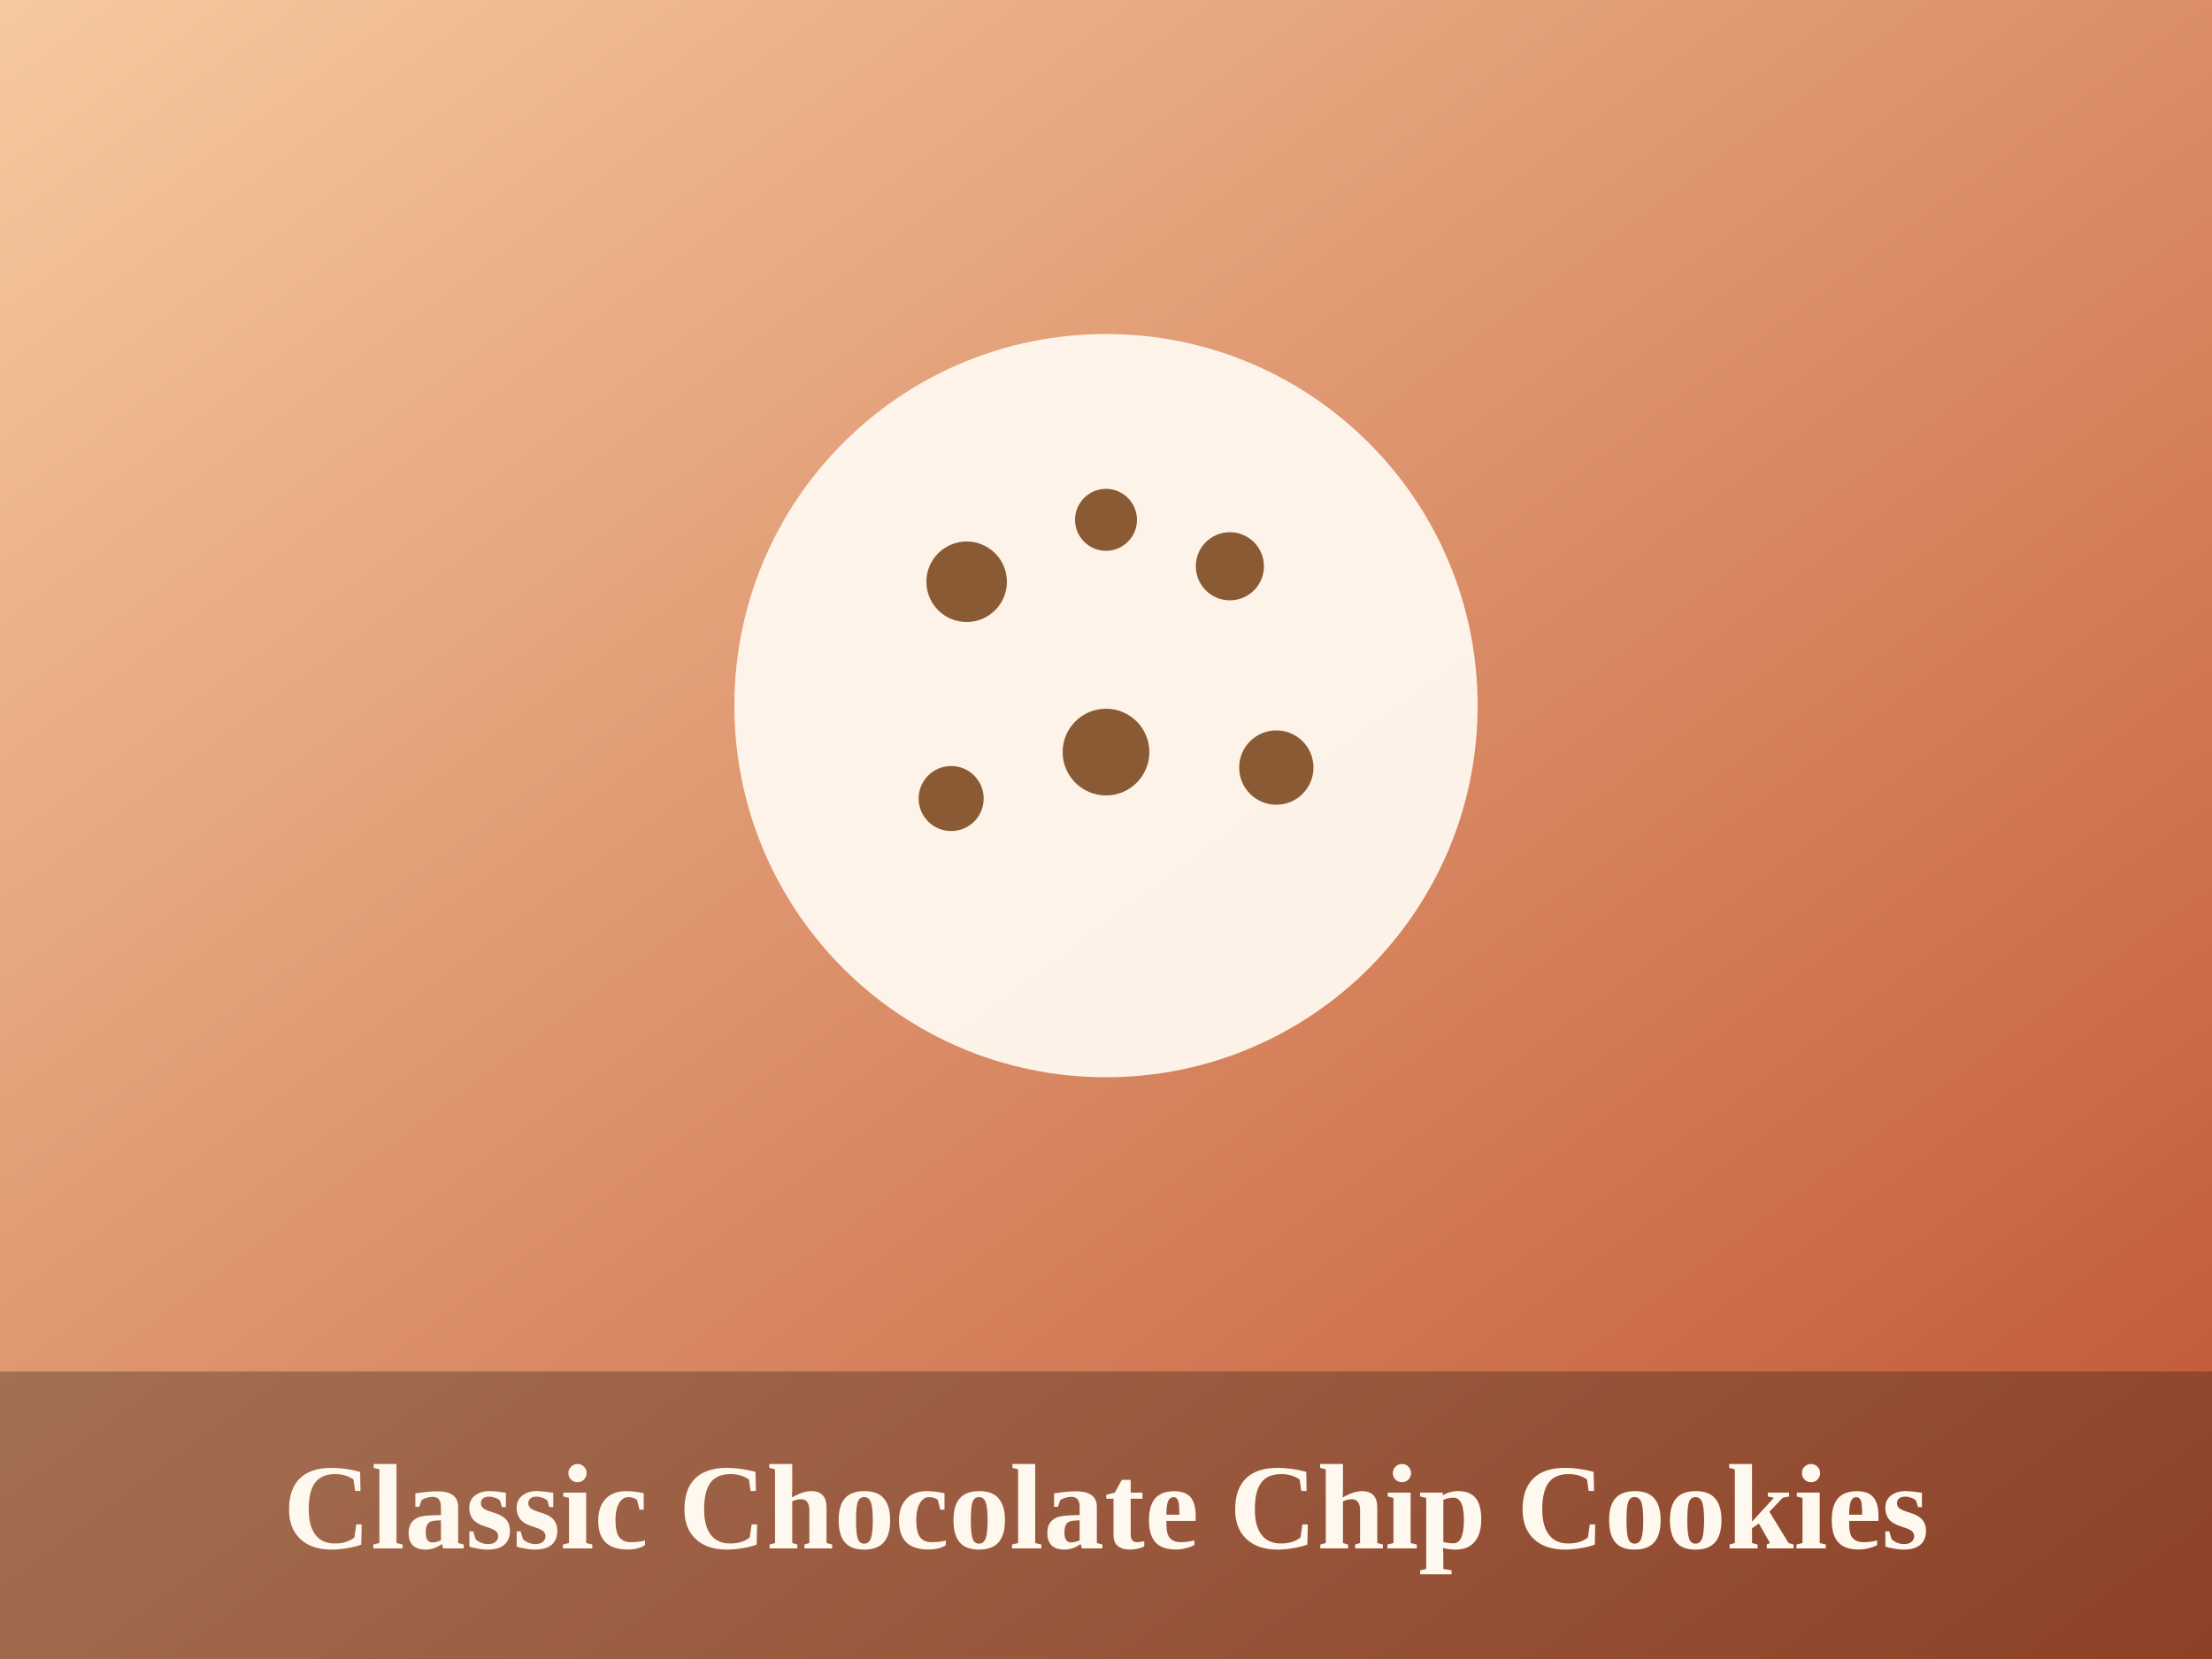
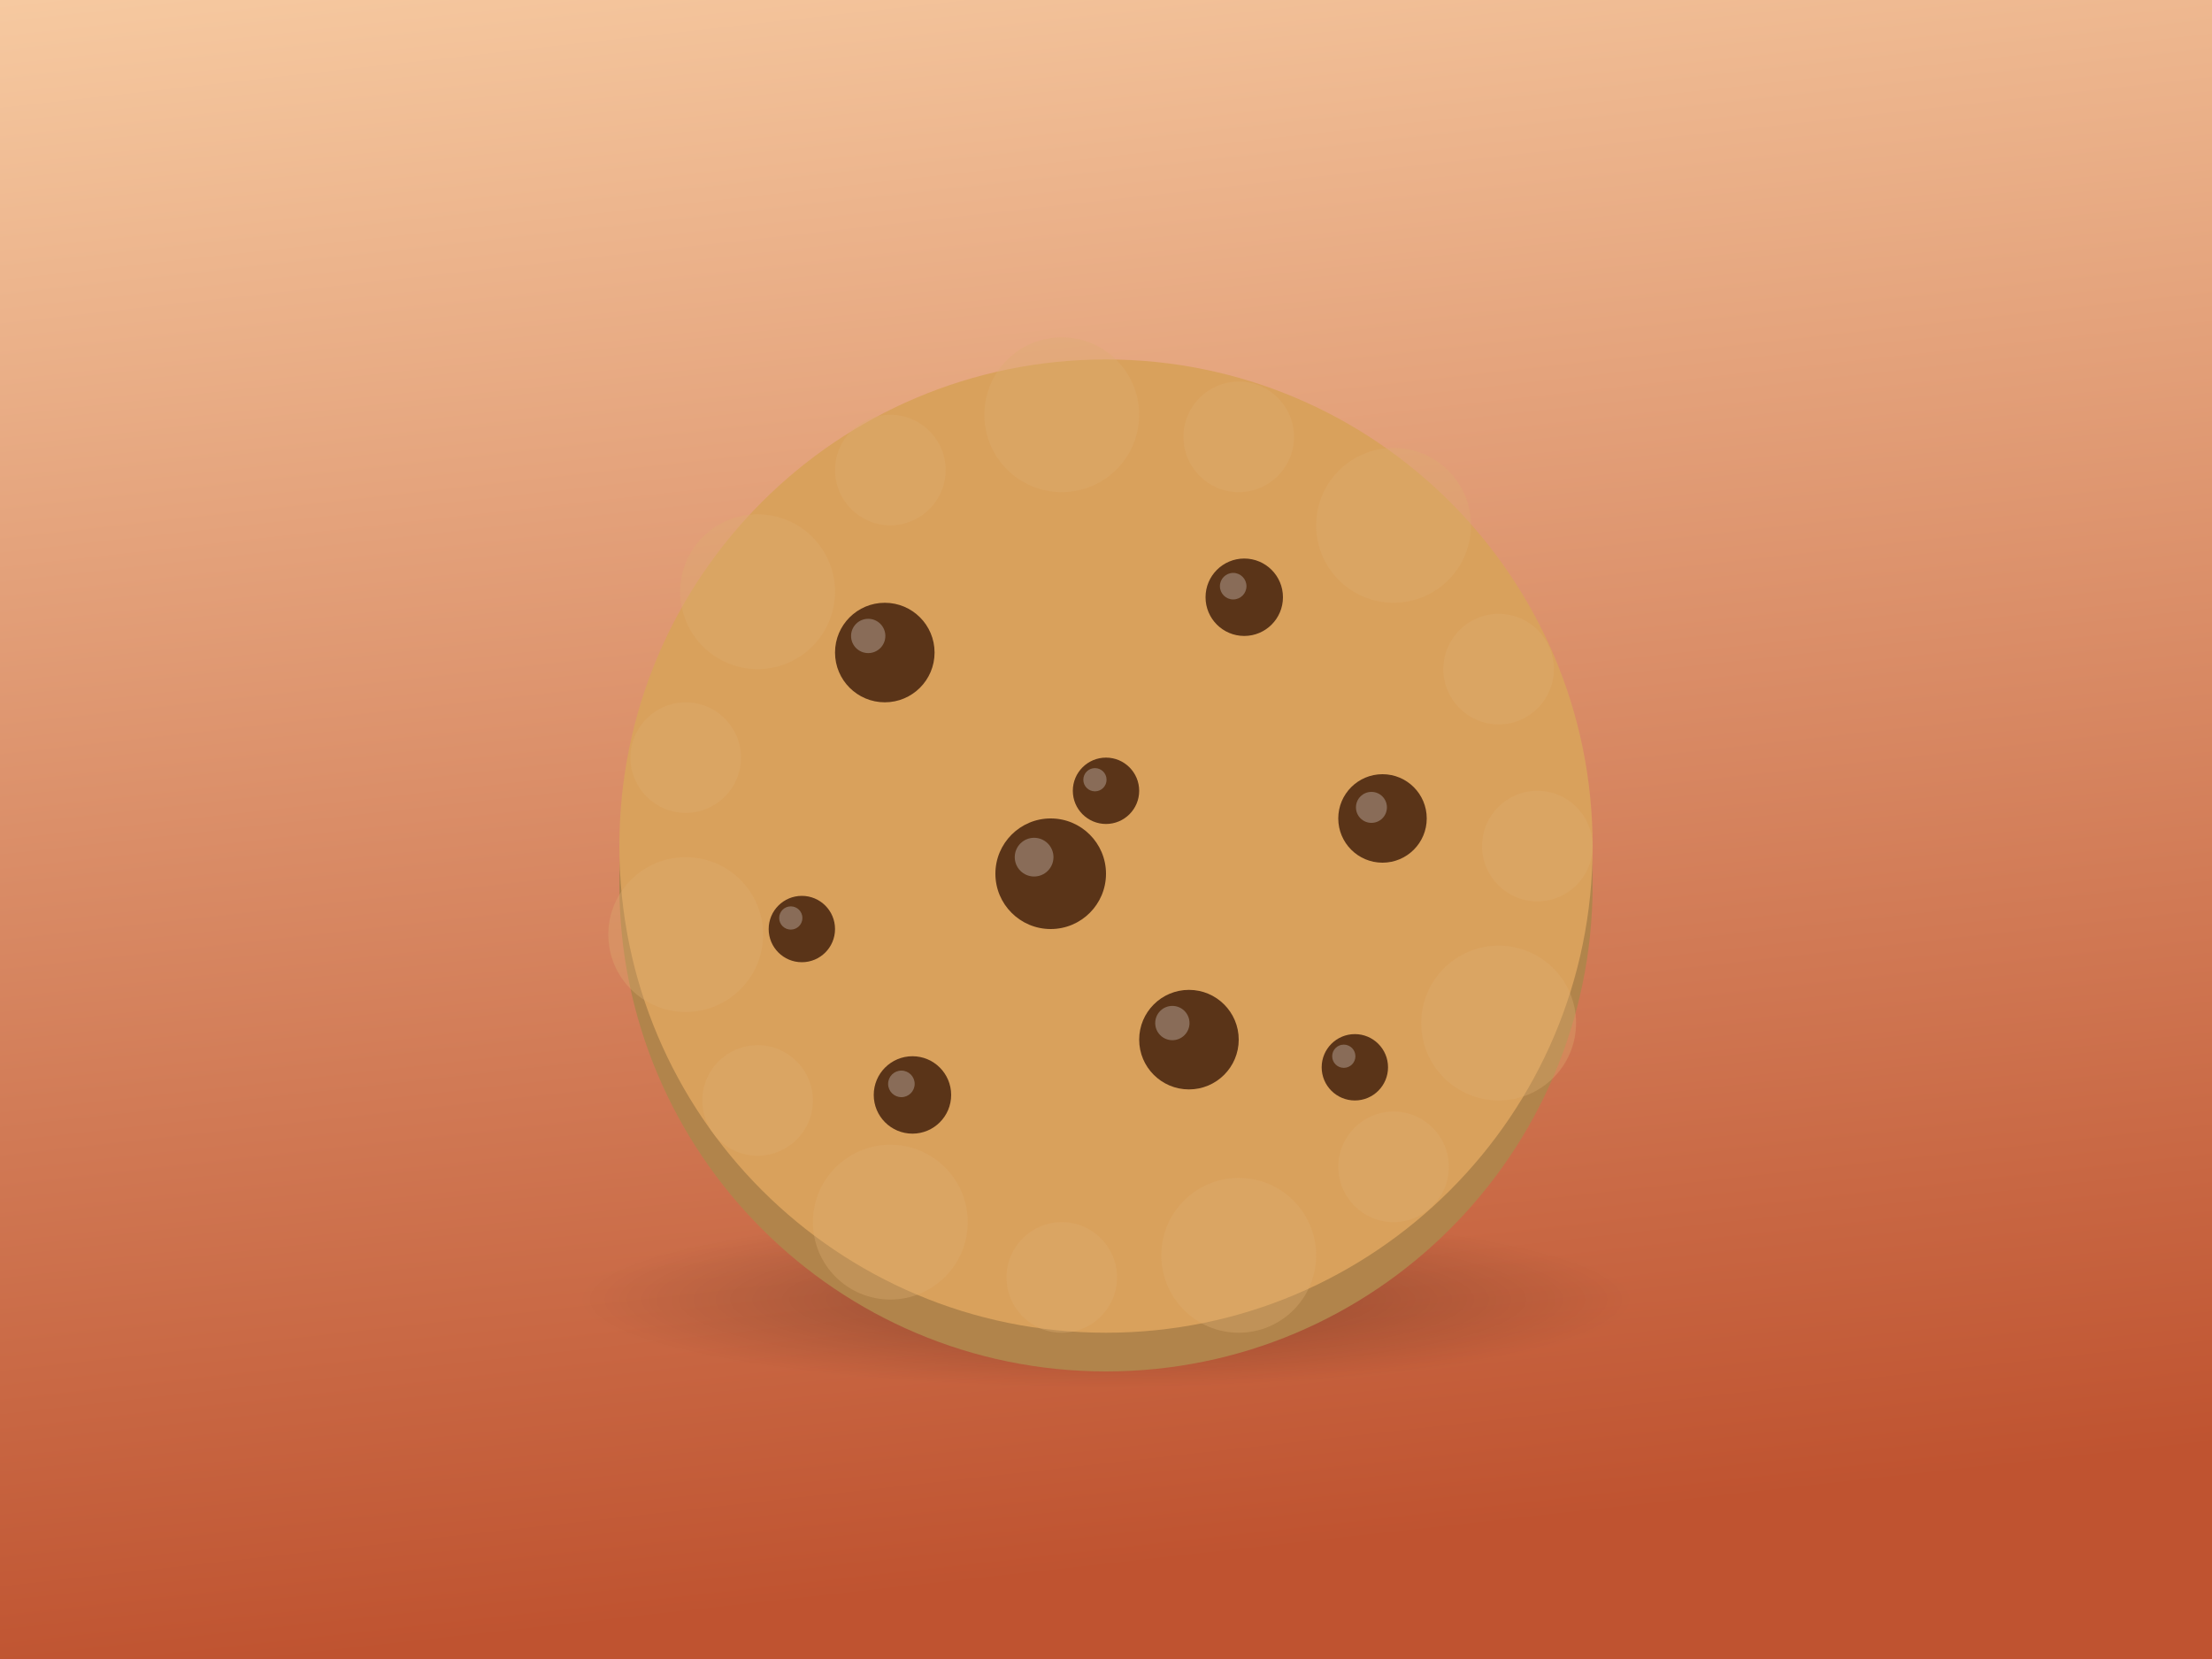
<svg xmlns="http://www.w3.org/2000/svg" viewBox="0 0 400 300" width="800" height="600">
  <defs>
-     <linearGradient id="bg" x1="0" y1="0" x2="1" y2="1">
+     <linearGradient id="bg" x1="0" y1="0" x2="0.15" y2="1">
      <stop offset="0%" stop-color="#f6c9a0" />
      <stop offset="100%" stop-color="#bf5330" />
    </linearGradient>
+     <radialGradient id="shadow" cx="50%" cy="50%" r="50%">
+       <stop offset="0%" stop-color="#000000" stop-opacity="0.28" />
+       <stop offset="100%" stop-color="#000000" stop-opacity="0" />
+     </radialGradient>
  </defs>
  <rect width="400" height="300" fill="url(#bg)" />
-   <g transform="translate(60,10) scale(2.8)">
-     <circle cx="50" cy="42" r="24" fill="#fff8ee" opacity="0.95" />
-     <circle cx="41" cy="34" r="2.6" fill="#8a5a34" />
-     <circle cx="58" cy="33" r="2.2" fill="#8a5a34" />
-     <circle cx="50" cy="45" r="2.8" fill="#8a5a34" />
-     <circle cx="40" cy="48" r="2.1" fill="#8a5a34" />
-     <circle cx="61" cy="46" r="2.4" fill="#8a5a34" />
-     <circle cx="50" cy="30" r="2" fill="#8a5a34" />
-   </g>
-   <rect x="0" y="248" width="400" height="52" fill="#241a12" opacity="0.32" />
-   <text x="200" y="280" text-anchor="middle" font-family="Georgia, 'Times New Roman', serif" font-size="22" fill="#fff8ee" font-weight="600">Classic Chocolate Chip Cookies</text>
+   <ellipse cx="200" cy="235" rx="95" ry="16" fill="url(#shadow)" />
+   <circle cx="200" cy="160" r="88" fill="#b1844b" />
+   <circle cx="200" cy="153" r="88" fill="#d9a15c" />
+   <circle cx="278" cy="153" r="10" fill="#ddac6f" opacity="0.35" />
+   <circle cx="271" cy="185" r="14" fill="#ddac6f" opacity="0.35" />
+   <circle cx="252" cy="211" r="10" fill="#ddac6f" opacity="0.35" />
+   <circle cx="224" cy="227" r="14" fill="#ddac6f" opacity="0.35" />
+   <circle cx="192" cy="231" r="10" fill="#ddac6f" opacity="0.35" />
+   <circle cx="161" cy="221" r="14" fill="#ddac6f" opacity="0.35" />
+   <circle cx="137" cy="199" r="10" fill="#ddac6f" opacity="0.35" />
+   <circle cx="124" cy="169" r="14" fill="#ddac6f" opacity="0.35" />
+   <circle cx="124" cy="137" r="10" fill="#ddac6f" opacity="0.35" />
+   <circle cx="137" cy="107" r="14" fill="#ddac6f" opacity="0.35" />
+   <circle cx="161" cy="85" r="10" fill="#ddac6f" opacity="0.35" />
+   <circle cx="192" cy="75" r="14" fill="#ddac6f" opacity="0.35" />
+   <circle cx="224" cy="79" r="10" fill="#ddac6f" opacity="0.35" />
+   <circle cx="252" cy="95" r="14" fill="#ddac6f" opacity="0.35" />
+   <circle cx="271" cy="121" r="10" fill="#ddac6f" opacity="0.35" />
+   <circle cx="160" cy="118" r="9" fill="#5a3418" />
+   <circle cx="157" cy="115" r="3.1" fill="#9c8574" opacity="0.7" />
+   <circle cx="225" cy="108" r="7" fill="#5a3418" />
+   <circle cx="223" cy="106" r="2.4" fill="#9c8574" opacity="0.7" />
+   <circle cx="250" cy="148" r="8" fill="#5a3418" />
+   <circle cx="248" cy="146" r="2.8" fill="#9c8574" opacity="0.7" />
+   <circle cx="190" cy="158" r="10" fill="#5a3418" />
+   <circle cx="187" cy="155" r="3.5" fill="#9c8574" opacity="0.7" />
+   <circle cx="145" cy="168" r="6" fill="#5a3418" />
+   <circle cx="143" cy="166" r="2.1" fill="#9c8574" opacity="0.7" />
+   <circle cx="215" cy="188" r="9" fill="#5a3418" />
+   <circle cx="212" cy="185" r="3.1" fill="#9c8574" opacity="0.7" />
+   <circle cx="245" cy="193" r="6" fill="#5a3418" />
+   <circle cx="243" cy="191" r="2.1" fill="#9c8574" opacity="0.7" />
+   <circle cx="165" cy="198" r="7" fill="#5a3418" />
+   <circle cx="163" cy="196" r="2.4" fill="#9c8574" opacity="0.7" />
+   <circle cx="200" cy="143" r="6" fill="#5a3418" />
+   <circle cx="198" cy="141" r="2.1" fill="#9c8574" opacity="0.7" />
</svg>
